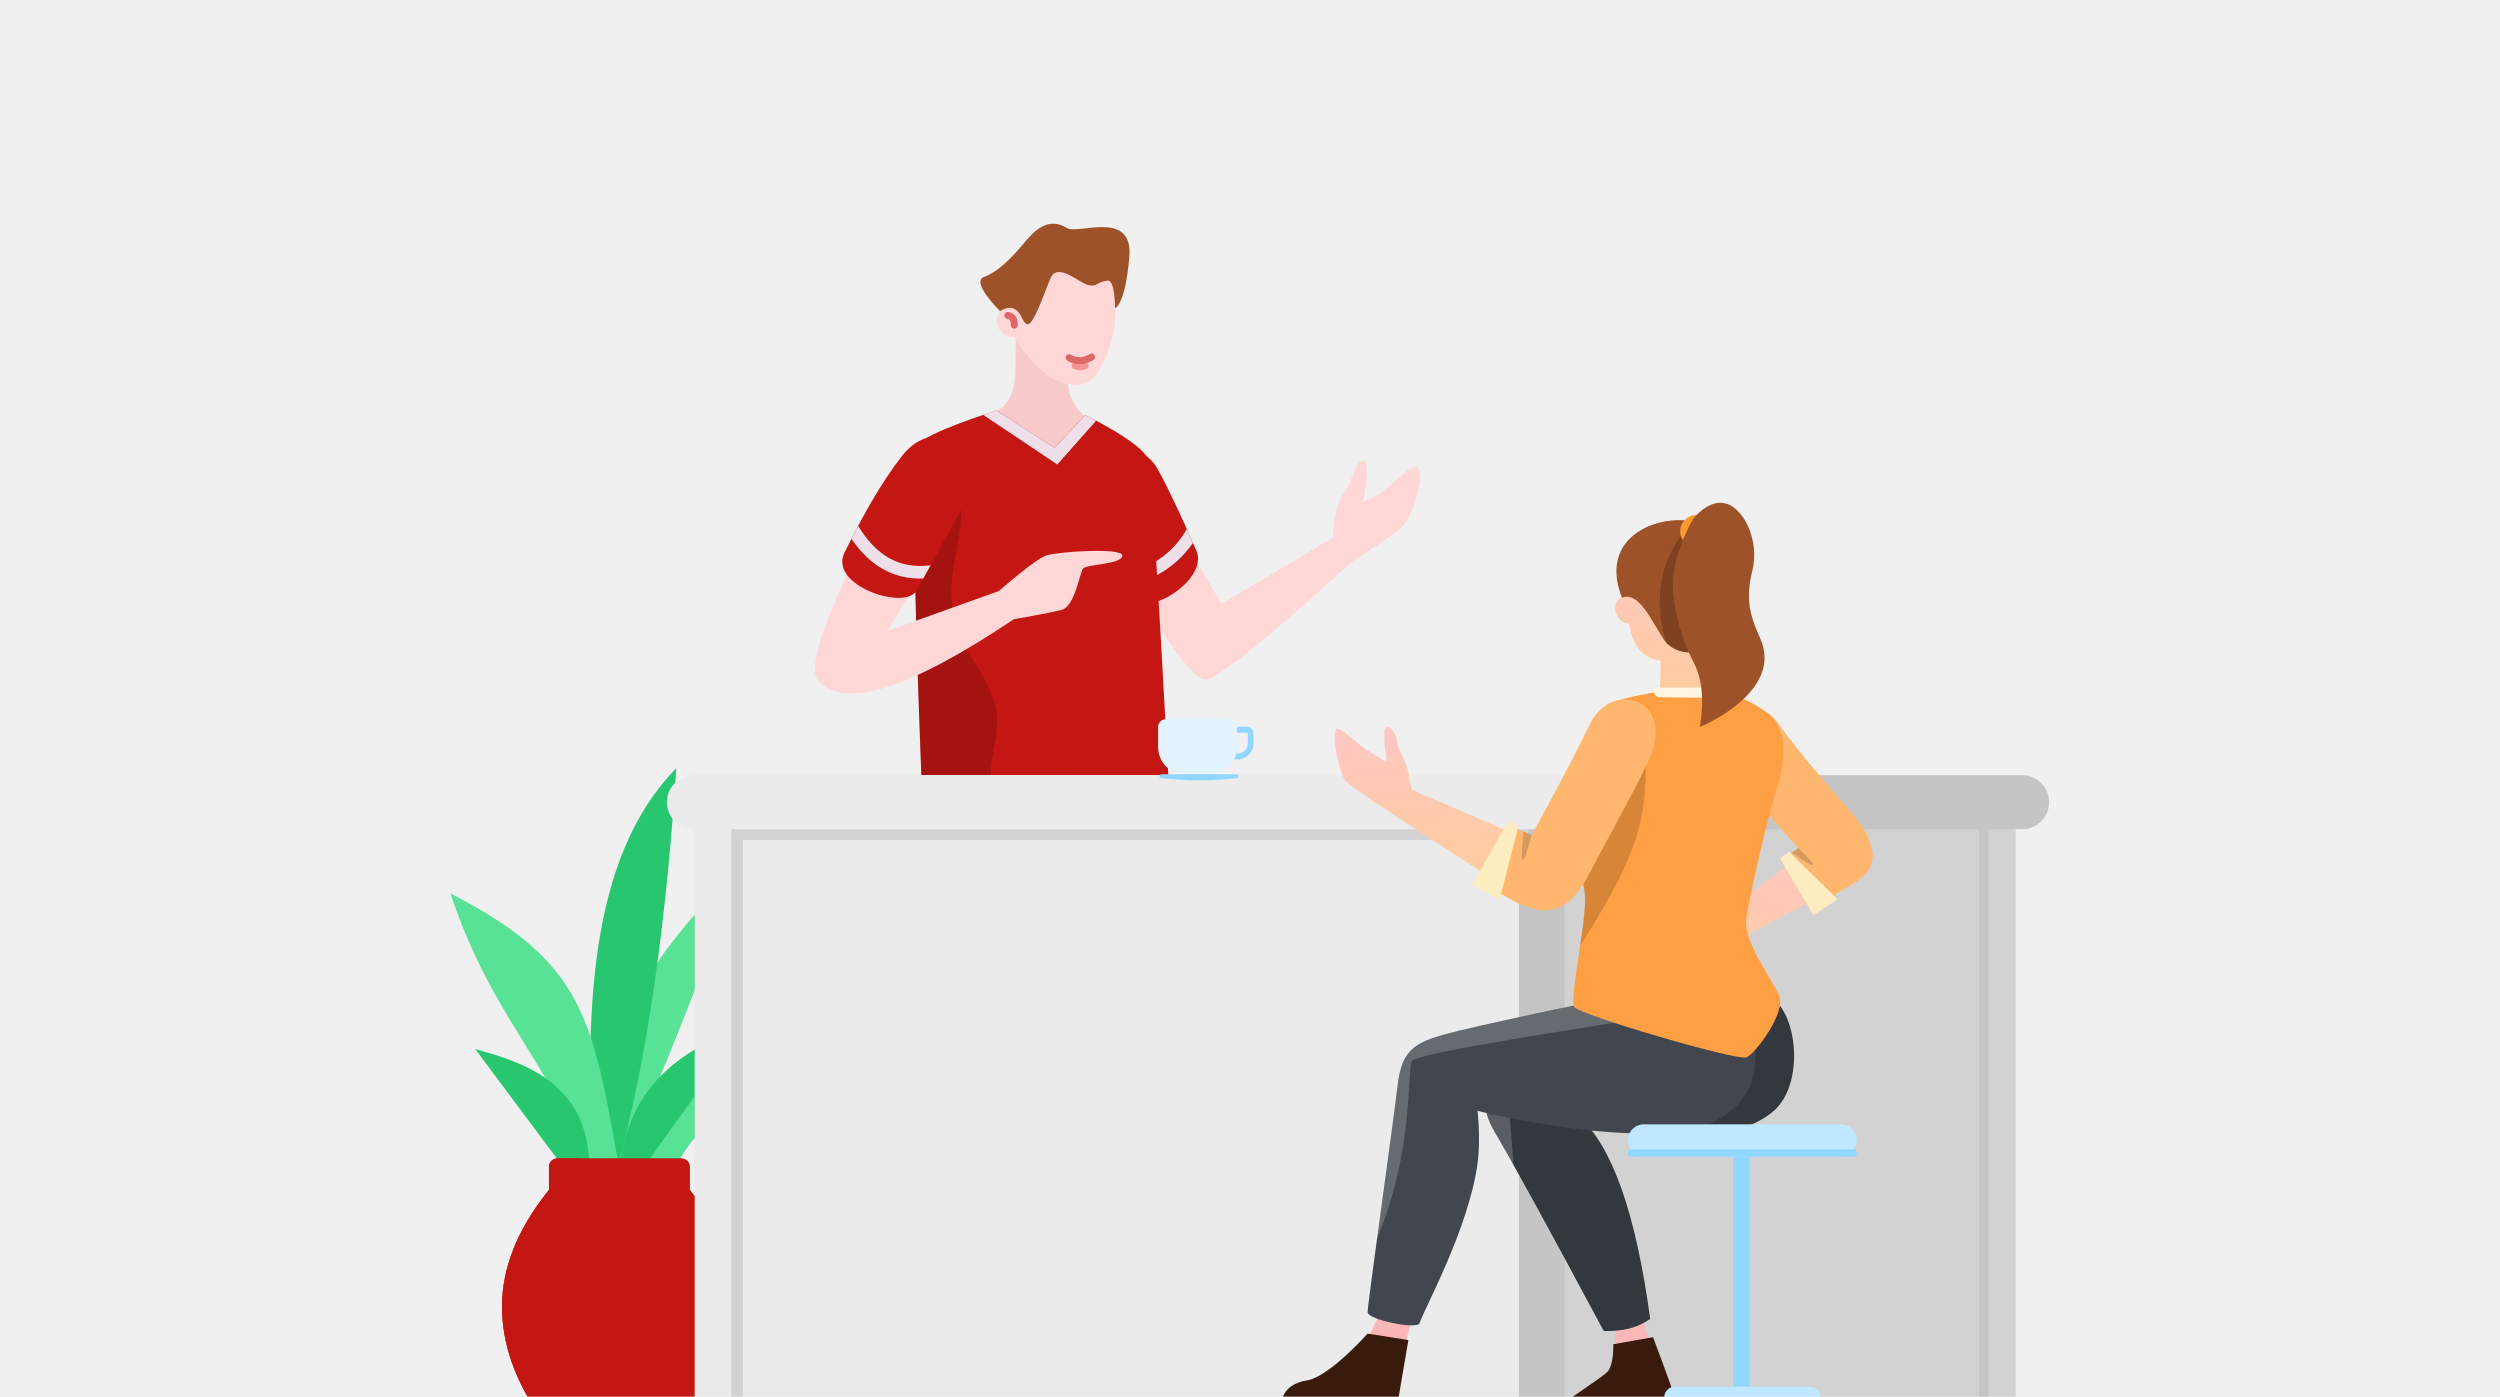
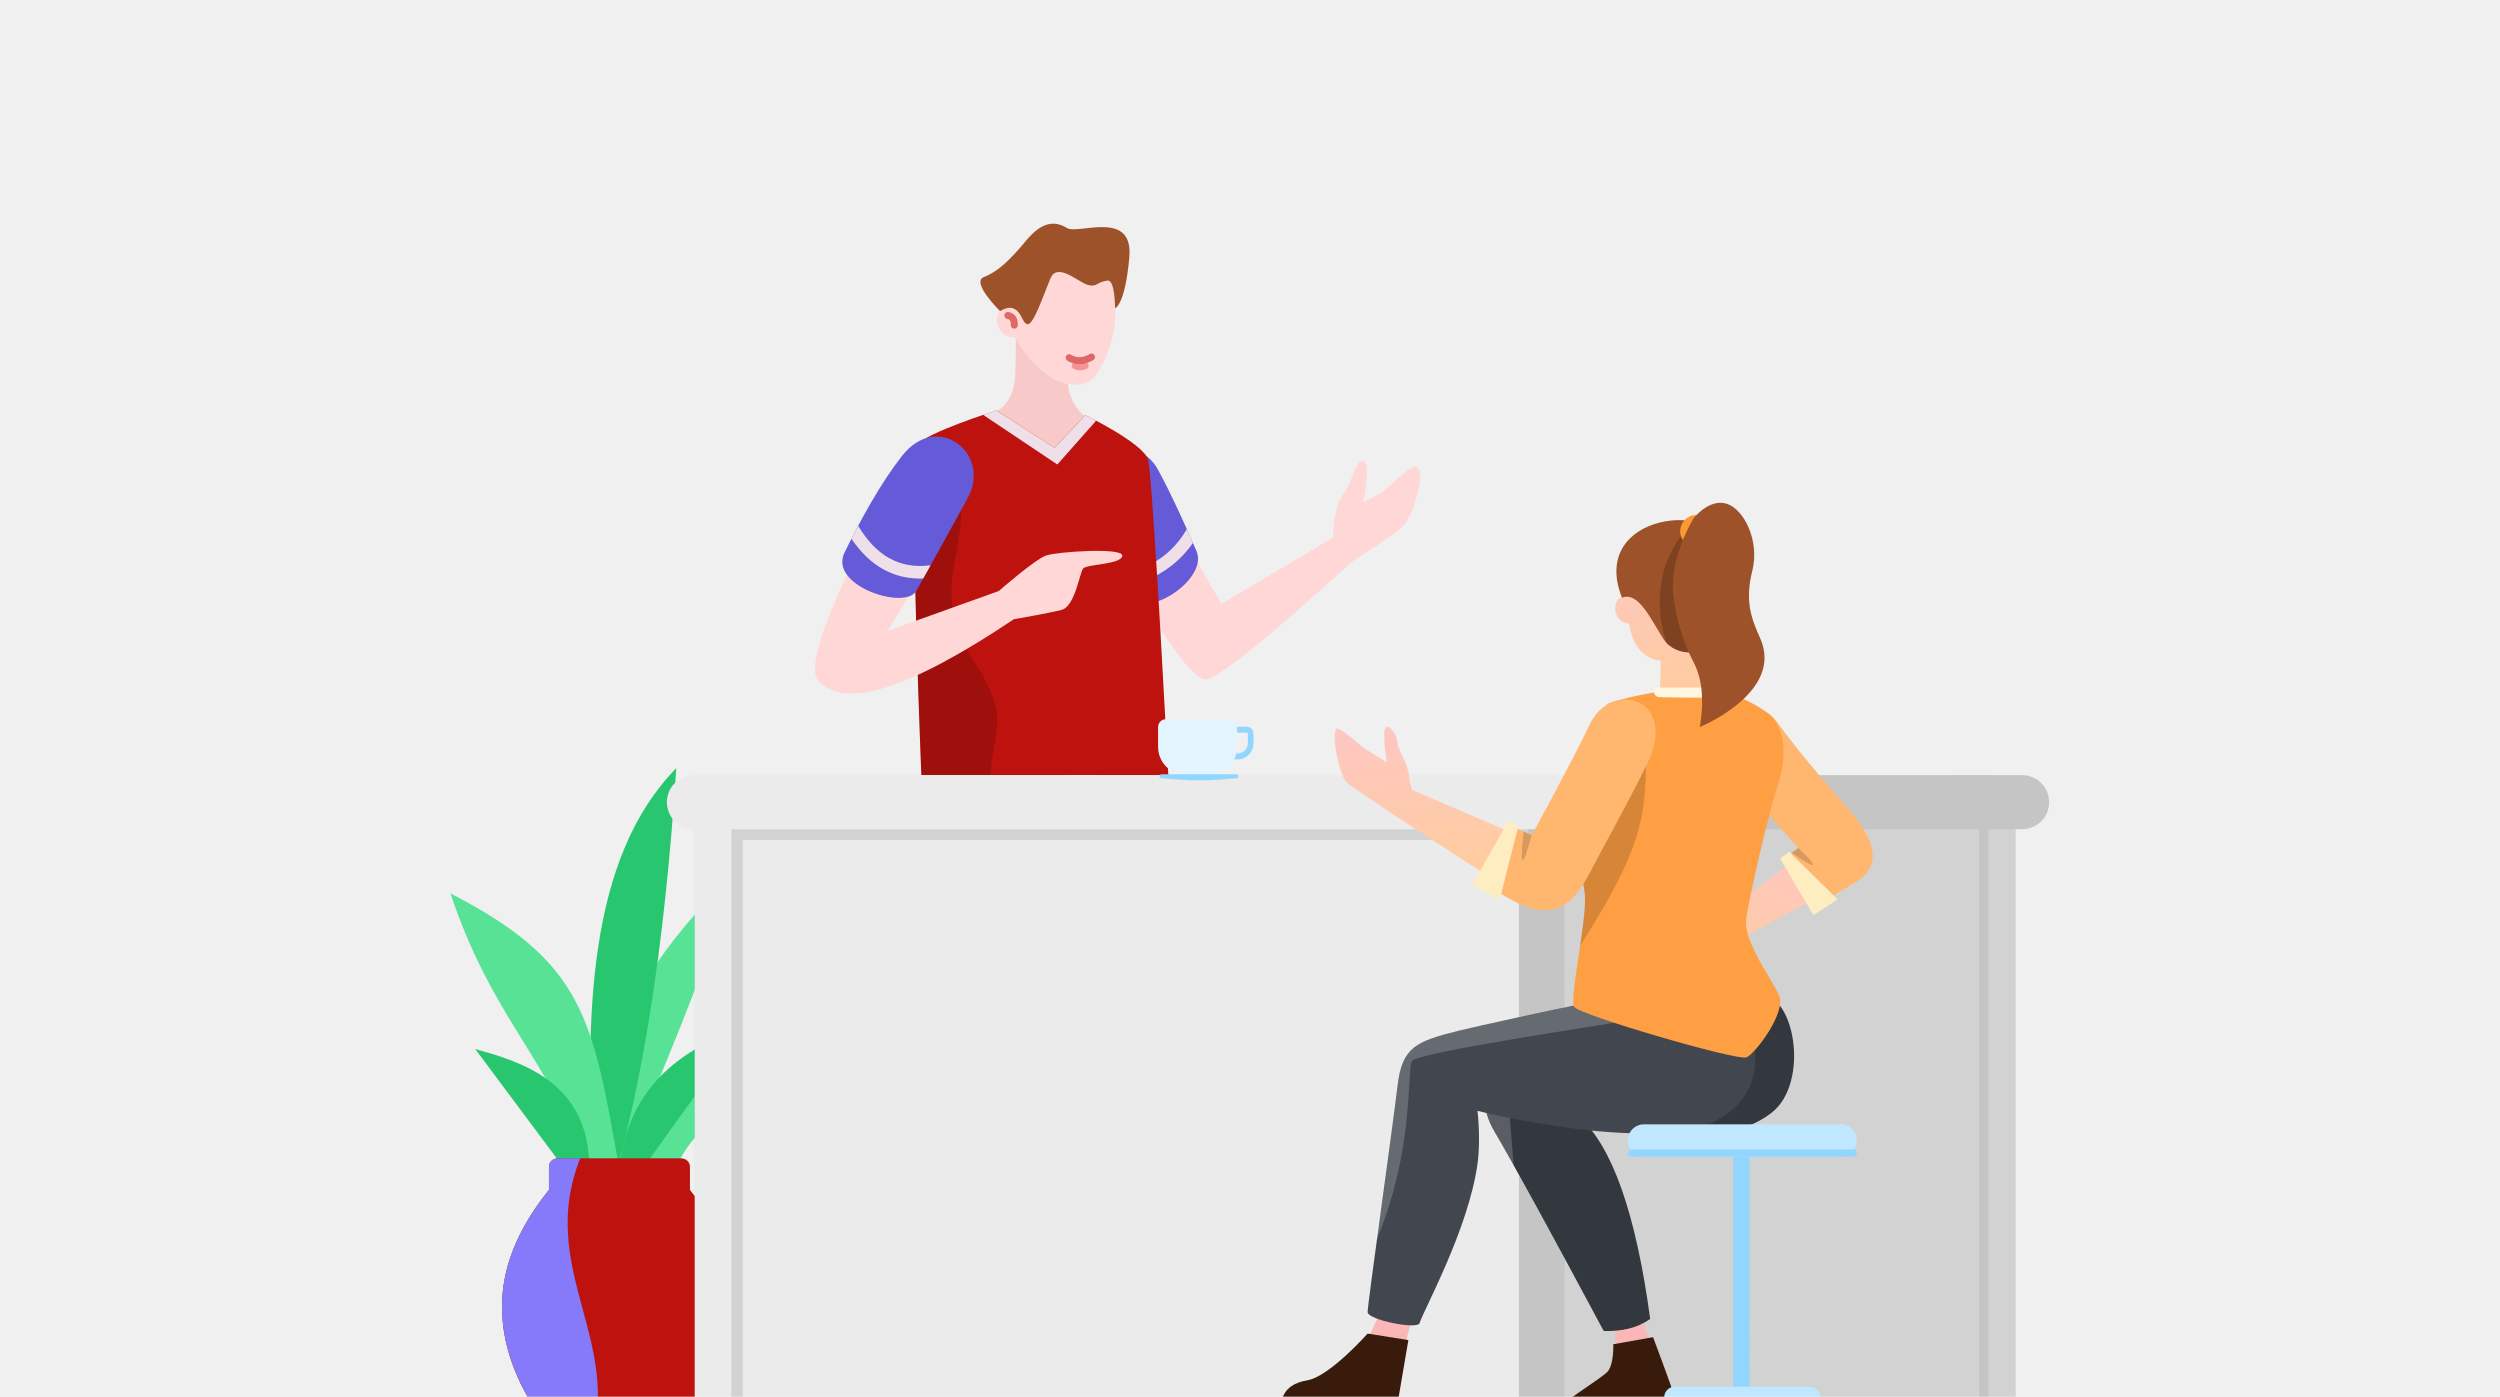
<svg xmlns="http://www.w3.org/2000/svg" xmlns:xlink="http://www.w3.org/1999/xlink" width="358px" height="200px" viewBox="0 0 358 200" version="1.1">
  <defs>
    <path d="M6,0 L352,0 C355.314,-6.08718376e-16 358,2.686 358,6 L358,200 L358,200 L0,200 L0,6 C-4.05812251e-16,2.686 2.686,6.08718376e-16 6,0 Z" id="path-1" />
    <path d="M7.952,0.064 L25.69,0.064 C26.366,0.064 26.914,0.603 26.914,1.268 L26.914,4.578 C31.399,10.144 33.642,15.71 33.642,21.277 C33.642,26.672 31.727,32.066 27.896,37.461 C27.668,37.784 27.293,37.976 26.894,37.976 L6.749,37.976 C6.349,37.976 5.975,37.784 5.746,37.461 C1.915,32.066 0,26.672 0,21.277 C0,15.815 2.159,10.354 6.477,4.893 L6.728,4.578 L6.728,1.268 C6.728,0.603 7.276,0.064 7.952,0.064 Z" id="path-3" />
    <linearGradient x1="37.551%" y1="102.348%" x2="37.551%" y2="13.407%" id="linearGradient-5">
      <stop stop-color="#752E73" offset="0%" />
      <stop stop-color="#222735" offset="100%" />
    </linearGradient>
    <linearGradient x1="49.141%" y1="69.518%" x2="51.897%" y2="4.78%" id="linearGradient-6">
      <stop stop-color="#752E73" offset="0%" />
      <stop stop-color="#222735" offset="100%" />
    </linearGradient>
    <linearGradient x1="46.146%" y1="-28.186%" x2="50%" y2="91.05%" id="linearGradient-7">
      <stop stop-color="#FDC6C6" offset="0%" />
      <stop stop-color="#FFCCA1" offset="100%" />
    </linearGradient>
    <linearGradient x1="46.571%" y1="-28.186%" x2="50%" y2="91.05%" id="linearGradient-8">
      <stop stop-color="#FDC6C6" offset="0%" />
      <stop stop-color="#FAB2B2" offset="100%" />
    </linearGradient>
    <linearGradient x1="45.662%" y1="-28.186%" x2="50%" y2="91.05%" id="linearGradient-9">
      <stop stop-color="#FDC6C6" offset="0%" />
      <stop stop-color="#FAB2B2" offset="100%" />
    </linearGradient>
    <linearGradient x1="44.189%" y1="-28.186%" x2="50%" y2="91.05%" id="linearGradient-10">
      <stop stop-color="#FDC6C6" offset="0%" />
      <stop stop-color="#FFCCA1" offset="100%" />
    </linearGradient>
    <linearGradient x1="42.314%" y1="-8.513%" x2="50%" y2="80.721%" id="linearGradient-11">
      <stop stop-color="#FDC6C6" offset="0%" />
      <stop stop-color="#FFCCA1" offset="100%" />
    </linearGradient>
  </defs>
  <g id="📝-Pages-New" stroke="none" stroke-width="1" fill="none" fill-rule="evenodd">
    <g id="Knowledge-Base" transform="translate(-670, -445)">
      <g id="Illustration" transform="translate(670, 445)">
        <mask id="mask-2" fill="white">
          <use xlink:href="#path-1" />
        </mask>
        <g id="Mask" />
        <g id="Coffe-Break" mask="url(#mask-2)">
          <g transform="translate(64, 32)">
            <g id="Group-79" transform="translate(0.5, 78)">
              <g id="Group-86">
                <path d="M23.979,58.234 C30.346,43.991 36.13,29.363 41.424,14.412 C29.228,25.78 19.744,39.63 21.095,58.234 L23.979,58.234 Z" id="Path-113" fill="#57E295" />
                <path d="M20.586,59.721 C19.079,35.435 19.718,12.88 32.347,0 C30.605,26.665 27.346,45.45 23.219,59.721 L20.586,59.721 Z" id="Rectangle" fill="#28C76F" />
                <path d="M20.007,57.192 C12.951,40.221 5.861,35.356 2.45563569e-14,17.935 C19.181,27.771 20.383,35.893 24.148,57.192 L20.007,57.192 Z" id="Path-112" fill="#57E295" />
                <path d="M16.209,57.192 L3.551,40.221 C9.665,41.944 19.883,44.735 19.883,57.192 L16.209,57.192 Z" id="Path-114" fill="#28C76F" />
                <path d="M28.048,57.192 L32.271,57.192 C34.954,51.651 38.735,47.837 47.884,52.461 C41.887,43.427 29.583,40.694 28.048,57.192 Z" id="Path-116" fill="#57E295" />
                <path d="M24.164,57.192 L27.675,57.192 C34.12,48.078 36.891,44.106 43.56,36.323 C34.774,39.62 25.756,44.106 24.164,57.192 Z" id="Path-117" fill="#28C76F" />
              </g>
              <g id="Group-85" transform="translate(7.384615, 55.8125)">
                <mask id="mask-4" fill="white">
                  <use xlink:href="#path-3" />
                </mask>
-                 <use id="Rectangle" fill="#c41713" xlink:href="#path-3" />
-                 <path d="M-4.282,-0.978 L11.622,-0.978 C4.008,16.458 19.027,26.784 11.622,44.155 L-4.282,44.155 L-4.282,-0.978 Z" id="Rectangle" fill="#c41713" mask="url(#mask-4)" />
+                 <use id="Rectangle" fill="#bd120d" xlink:href="#path-3" />
+                 <path d="M-4.282,-0.978 L11.622,-0.978 C4.008,16.458 19.027,26.784 11.622,44.155 L-4.282,44.155 L-4.282,-0.978 Z" id="Rectangle" fill="#857AF9" mask="url(#mask-4)" />
              </g>
            </g>
            <g id="Men4.4" transform="translate(52.5, 0)">
              <g id="LArm" transform="translate(39.53239, 32.45842)">
                <path d="M34.851,12.517 C34.851,12.517 34.789,8.585 36.36,6.26 C37.931,3.936 37.993,1.467 39.182,1.548 C40.371,1.628 39.193,7.367 39.193,7.367 C39.193,7.367 40.702,6.797 41.785,6.075 C42.869,5.353 46.155,1.794 46.923,2.424 C48.225,3.499 46.128,9.561 44.985,10.773 C43.84,11.985 37.58,15.972 37.58,15.972 C25.106,27.306 18.09,32.93 16.529,32.844 C14.969,32.757 11.469,28.182 6.03,19.117 L14.5,14.377 L18.87,22.02 L34.851,12.517 Z" id="Path" fill="#FFD7D7" />
-                 <path d="M0.935,10.367 C2.142,13.139 3.819,17 5.459,20.65 C7.31,24.768 17.13,18.686 15.299,14.44 C13.653,10.622 11.607,6.113 9.772,2.758 C6.415,-3.373 -2.972,1.401 0.935,10.367 Z" id="Path" fill="#c41713" />
+                 <path d="M0.935,10.367 C2.142,13.139 3.819,17 5.459,20.65 C7.31,24.768 17.13,18.686 15.299,14.44 C13.653,10.622 11.607,6.113 9.772,2.758 C6.415,-3.373 -2.972,1.401 0.935,10.367 Z" id="Path" fill="#655AD7" />
                <path d="M13.919,11.298 C14.22,11.969 14.514,12.635 14.799,13.286 C12.351,16.831 8.664,18.914 4.941,19.493 L4.179,17.779 L4.179,17.779 C7.749,17.375 11.548,15.338 13.795,11.513 L13.919,11.298 Z" id="Path" fill="#EEDFE8" />
              </g>
              <g id="Head" transform="translate(23.19555, 0)">
                <path d="M2.51,27.061 C2.51,27.061 5.606,26.341 5.713,21.317 C5.821,16.293 5.745,14.579 5.745,14.579 L13.084,14.457 C13.084,14.457 13.158,20.056 13.159,22.081 C13.162,26.49 16.468,28.196 16.468,28.196 C16.468,28.196 16.193,32.501 10.015,32.845 C5.191,33.115 2.51,27.061 2.51,27.061 Z" id="Path" fill="#F8C9C9" />
                <g id="Head1" transform="translate(0.3051, 0)">
                  <path d="M4.766,12.039 C1.725,11.923 2.221,16.333 5.381,16.327 C5.381,16.327 8.776,23.09 14.107,23.107 C16.675,23.116 17.514,20.85 18.284,19.26 C19.054,17.669 19.619,15.29 19.666,13.833 C19.716,12.28 19.722,7.177 19.722,7.177 L11.847,3.567 L4.648,7.171 L4.766,12.039 Z" id="Path" fill="#FFD7D7" />
                  <path d="M13.974,20.446 C14.454,20.645 14.987,20.527 15.385,20.297" id="Path" stroke="#F49494" stroke-linecap="round" transform="translate(14.67981, 20.42227) rotate(6) translate(-14.67981, -20.42227) " />
                  <path d="M0.912,7.661 C2.867,6.926 4.621,5.252 6.956,2.433 C9.29,-0.385 11.171,-0.348 12.78,0.649 C14.389,1.646 22.331,-2.081 21.718,4.851 C21.104,11.789 19.672,12.135 19.672,12.135 C19.672,12.135 19.686,8.054 18.616,8.177 C17.039,8.358 17.109,9.172 15.774,8.804 C14.439,8.436 11.416,5.487 10.42,7.871 C9.425,10.254 7.984,14.567 7.142,14.423 C6.3,14.274 6.394,12.615 5.024,12.135 C4.25,11.864 3.212,12.553 3.212,12.553 C3.212,12.553 -1.044,8.392 0.912,7.661 Z" id="Path" fill="#9E5229" />
                  <path d="M13.166,18.804 C13.166,18.804 14.24,20.132 16.281,19.541" id="Path" stroke="#DE6767" stroke-linecap="round" transform="translate(14.72367, 19.24829) rotate(-15) translate(-14.72367, -19.24829) " />
                  <path d="M5.072,14.632 C5.262,13.95 5.176,13.354 4.492,13.08" id="Path-8" stroke="#DE6767" stroke-linecap="round" transform="translate(4.82592, 13.85597) rotate(-13) translate(-4.82592, -13.85597) " />
                </g>
              </g>
              <g id="LLeg" transform="translate(27.37547, 68.80551)">
                <path d="M0,0 C0,0 5.19,56.278 5.351,60.191 C5.513,64.103 3.685,70.854 3.72,78.172 C3.756,85.49 3.745,102.601 4.388,109.221 C4.803,113.501 15.14,113.033 15.837,109.46 C16.972,103.636 20.649,64.913 20.7,57.924 C20.752,50.935 21.193,0.673 21.193,0.673 L0,0 Z" id="Path" fill="url(#linearGradient-5)" />
                <path d="M8.253,61.942 L8.265,62.082 C8.438,64.467 6.933,72.317 3.751,85.63 L3.72,78.172 L3.72,78.172 C3.685,70.985 5.448,64.344 5.358,60.403 L5.351,60.191 C5.297,58.872 4.672,51.607 3.866,42.552 L4.242,43.878 C6.449,51.733 7.786,57.755 8.253,61.942 Z" id="Path" fill-opacity="0.192" fill="#FFFFFF" />
                <ellipse id="Oval" fill-opacity="0.192" fill="#FFFFFF" transform="translate(17.34076, 60.86724) rotate(3) translate(-17.34076, -60.86724) " cx="17.341" cy="60.867" rx="2.549" ry="4.328" />
              </g>
              <g id="RLeg" transform="translate(7.802445, 68.52333)">
                <path d="M10.037,0.739 C10.037,0.739 6.427,39.354 6.476,46.749 C6.525,54.144 7.587,57.391 6.075,62.696 C4.564,68.001 3.182,103.97 3.274,108.797 C3.365,113.548 14.102,113.271 14.453,110.012 C15.125,103.778 21.595,66.25 22.372,59.968 C23.148,53.686 32.747,0.206 32.747,0.206 L10.037,0.739 Z" id="Path" fill="url(#linearGradient-6)" />
                <path d="M13.057,26.948 L12.375,29.399 C10.378,36.632 8.535,44.281 9.018,55.208 L9.041,55.707 C9.16,58.074 7.644,71.811 4.492,96.918 L4.192,98.682 C3.883,100.482 3.608,102.018 3.367,103.289 L3.435,101.066 C3.837,88.792 4.918,66.758 6.075,62.696 C7.587,57.391 6.525,54.144 6.476,46.749 C6.441,41.573 8.2,21.098 9.259,9.28 L10.037,0.739 L14.756,0.629 L14.768,1.944 C14.851,14.085 14.281,22.42 13.057,26.948 L13.057,26.948 Z" id="Path" fill-opacity="0.192" fill="#FFFFFF" />
                <ellipse id="Oval" fill-opacity="0.192" fill="#FFFFFF" transform="translate(18.20958, 60.51244) rotate(5) translate(-18.20958, -60.51244) " cx="18.21" cy="60.512" rx="2.913" ry="4.689" />
              </g>
              <g id="Body" transform="translate(14.0444, 26.79107)">
-                 <path d="M24.867,0.656 C24.867,0.656 33.142,4.662 33.85,7.012 C34.559,9.361 36.932,55.454 36.932,55.454 C25.256,60.793 13.47,61.259 1.561,56.369 C1.561,56.369 -0.547,7.123 0.819,4.948 C1.923,3.186 12.145,0 12.145,0 L20.468,5.345 L24.867,0.656 Z" id="Path" fill="#c41713" />
+                 <path d="M24.867,0.656 C24.867,0.656 33.142,4.662 33.85,7.012 C34.559,9.361 36.932,55.454 36.932,55.454 C25.256,60.793 13.47,61.259 1.561,56.369 C1.561,56.369 -0.547,7.123 0.819,4.948 C1.923,3.186 12.145,0 12.145,0 L20.468,5.345 L24.867,0.656 Z" id="Path" fill="#bd120d" />
                <path d="M6.863,12.489 C7.399,13.435 7.123,16.711 6.033,22.319 C5.105,27.097 6.166,32.039 8.968,36.026 L9.125,36.246 C10.073,37.553 10.946,39.272 11.745,41.406 C13.723,46.685 9.103,51.078 12.743,59.405 C9.028,58.912 5.3,57.904 1.561,56.369 L1.338,50.873 C0.944,40.74 0.181,19.275 0.396,9.682 L0.88,9.772 C4.205,10.414 6.199,11.319 6.863,12.489 Z" id="Path" fill-opacity="0.16" fill="#000000" />
                <path d="M12.145,0 L20.468,5.345 L24.867,0.656 L25.496,0.97 C25.747,1.098 26.063,1.261 26.423,1.451 L20.865,7.728 L10.237,0.613 L11.034,0.35 C11.713,0.129 12.145,0 12.145,0 Z" id="Path" fill="#EEDFE8" />
              </g>
              <g id="RArm" transform="translate(0, 30.39757)">
                <path d="M26.528,22.236 C26.528,22.236 31.739,17.668 33.335,17.138 C34.93,16.608 44.273,15.971 44.214,17.169 C44.147,18.452 39.129,18.379 38.609,19.01 C38.089,19.641 37.45,24.472 35.485,24.956 C33.523,25.441 28.683,26.276 28.683,26.276 C13.598,36.383 4.25,39.291 0.641,34.997 C-0.799,33.285 1.296,26.772 6.924,15.456 L18.268,15.456 L10.613,27.949 L26.528,22.236 Z" id="Path" fill="#FFD7D7" />
-                 <path d="M12.665,2.894 C9.631,6.768 6.759,11.971 4.426,16.76 C2.138,21.458 13.117,25.054 14.716,22.211 C17.367,17.495 21.535,9.961 22.184,8.71 C25.391,2.53 17.751,-3.601 12.665,2.894 Z" id="Path" fill="#c41713" />
+                 <path d="M12.665,2.894 C9.631,6.768 6.759,11.971 4.426,16.76 C2.138,21.458 13.117,25.054 14.716,22.211 C17.367,17.495 21.535,9.961 22.184,8.71 C25.391,2.53 17.751,-3.601 12.665,2.894 Z" id="Path" fill="#655AD7" />
                <path d="M16.517,18.58 L16.764,18.551 L15.706,20.445 L15.706,20.445 C11.435,20.594 8.059,18.627 5.423,14.755 C5.737,14.138 6.058,13.518 6.387,12.898 C8.945,17.131 12.188,19.045 16.517,18.58 L16.517,18.58 Z" id="Path" fill="#EEDFE8" />
              </g>
            </g>
            <g id="Group-26" transform="translate(31, 79)">
              <g id="Group-25" transform="translate(4.5, 0)">
                <polygon id="Rectangle" fill="#91D6FF" points="53.09 2.583 61.811 2.583 61.811 78.571 53.09 78.571" />
                <polygon id="Rectangle" fill="#E3F4FF" points="53.09 -2.427296e-13 58.323 -2.427296e-13 58.323 78.571 53.09 78.571" />
                <polygon id="Rectangle" fill="#D2D2D2" points="2.39646776e-14 2.583 43.171 2.583 43.171 17.176 8.721 17.176 8.721 102.656 0 102.656" />
                <polygon id="Rectangle" fill="#EBEBEB" points="9.80718986e-14 2.583 5.233 2.583 5.233 102.656 8.81955466e-14 102.656" />
              </g>
              <g id="Group-25" transform="translate(0.5, 0)">
                <polygon id="Rectangle" fill="#D2D2D2" points="184.451 2.583 193.148 2.583 193.148 102.656 184.451 102.656" />
                <polygon id="Rectangle" fill="#C5C5C5" points="184.02 -2.427296e-13 189.238 -2.427296e-13 189.238 102.656 184.02 102.656" />
                <polygon id="Rectangle" fill="#D2D2D2" points="123.317 2.583 187.933 2.583 187.933 102.318 132.014 102.656 123.317 102.656" />
                <polygon id="Rectangle" fill="#EBEBEB" points="10.871 -1.91433929e-13 124.622 -2.75266377e-13 124.622 102.783 10.871 102.783" />
                <polygon id="Rectangle" fill="#C5C5C5" points="122.013 2.583 127.231 2.583 127.231 102.783 122.013 102.783" />
                <polygon id="Rectangle" fill="#C5C5C5" points="123.317 2.583 128.535 2.583 128.535 102.656 123.317 102.656" />
                <path d="M128.951,0 L194.06,0 C196.2,6.21655142e-15 197.934,1.734 197.934,3.874 C197.934,6.014 196.2,7.748 194.06,7.748 L128.951,7.748 C126.812,7.748 125.077,6.014 125.077,3.874 C125.077,1.734 126.812,3.93032193e-16 128.951,0 Z" id="Rectangle" fill="#C5C5C5" />
                <polygon id="Rectangle" fill="#D2D2D2" points="9.566 1.55 123.317 1.55 123.317 9.298 9.566 9.298" />
                <path d="M3.874,0 L129.009,0 C131.149,1.32702242e-14 132.883,1.734 132.883,3.874 C132.883,6.014 131.149,7.748 129.009,7.748 L3.874,7.748 C1.734,7.748 2.62021462e-16,6.014 0,3.874 C-2.62021462e-16,1.734 1.734,-5.10570166e-17 3.874,0 Z" id="Rectangle" fill="#EBEBEB" />
              </g>
            </g>
            <g id="Cup" transform="translate(108.5, 75.5) scale(-1, 1) translate(-108.5, -75.5) translate(101.5, 71)">
              <path d="M3.637,1.073 L0.942,1.073 C0.422,1.073 0,1.514 0,2.057 L0,3.406 C0,4.694 1,5.739 2.233,5.739 L3.637,5.739 C3.86,5.739 4.041,5.55 4.041,5.317 C4.041,5.084 3.86,4.895 3.637,4.895 L2.233,4.895 C1.446,4.895 0.808,4.228 0.808,3.406 L0.808,2.057 C0.808,1.98 0.868,1.917 0.942,1.917 L3.637,1.917 C3.86,1.917 4.041,1.728 4.041,1.495 C4.041,1.262 3.86,1.073 3.637,1.073 Z" id="Path" fill="#91D6FF" />
              <path d="M12.585,0 C13.18,0 13.662,0.504 13.662,1.125 L13.662,3.938 C13.662,5.962 12.199,7.63 10.317,7.85 L10.316,8.438 L5.602,8.438 L5.602,7.838 C3.767,7.572 2.354,5.927 2.354,3.938 L2.354,1.125 C2.354,0.504 2.837,0 3.431,0 L12.585,0 Z" id="Path" fill="#E3F4FF" />
              <path d="M2.435,7.875 L13.18,7.875 C13.336,7.875 13.462,8.001 13.462,8.156 C13.462,8.315 13.339,8.446 13.181,8.457 L9.237,8.731 L9.237,8.731 L6.41,8.731 L2.434,8.457 C2.276,8.446 2.154,8.315 2.154,8.156 C2.154,8.001 2.28,7.875 2.435,7.875 Z" id="Rectangle" fill="#91D6FF" />
            </g>
            <g id="Wom3.8" transform="translate(118.5, 40)">
              <g id="RArm" transform="translate(54.04724, 29.00508)">
                <path d="M10.009,31.176 C10.009,31.176 4.468,36.149 4.85,36.691 C5.233,37.237 8.08,35.784 8.08,35.784 C8.08,35.784 4.75,41.974 5.521,42.398 C6.292,42.823 10.067,41.699 11.176,40.402 C12.286,39.105 13.805,33.282 13.805,33.282 L20.99,22.247 L15.134,19.669 L10.009,31.176 Z" id="Path" fill="url(#linearGradient-7)" transform="translate(12.91097, 31.07939) rotate(28.86647) translate(-12.91097, -31.07939) " />
                <path d="M10.257,8.268 C12.687,11.267 20.972,20.429 20.972,20.429 C20.972,20.429 20.427,20.835 19.336,21.647 L24.655,28.051 C26.919,26.674 28.428,25.761 29.181,25.314 C33.214,22.917 31.671,19.048 28.687,15.518 C26.396,12.806 21.414,7.25 17.908,2.373 C14.421,-2.48 5.542,2.448 10.257,8.268 Z" id="Path" fill="#FFB66F" />
                <path d="M20.972,20.429 C22.527,21.927 23.223,22.735 23.062,22.851 C22.9,22.967 21.882,22.39 20.009,21.12 L20.972,20.429 Z" id="Path-15" fill-opacity="0.16" fill="#000000" />
                <polygon id="Path-76" fill="#FFEDC2" points="19.666 20.977 26.598 27.789 23.132 30.041 18.37 21.949" />
              </g>
              <g id="LLeg" transform="translate(52.23785, 101.9409) scale(-1, 1) translate(-52.23785, -101.9409) translate(29.73785, 70.4409)">
                <path d="M24.653,41.222 L28.375,53.311 L22.119,53.594 C22.119,53.594 23.001,49.459 21.742,45.583 C20.732,42.471 19.908,40.918 19.908,40.918 L24.653,41.222 Z" id="Path" fill="url(#linearGradient-8)" transform="translate(24.14153, 47.25597) scale(-1, 1) translate(-24.14153, -47.25597) " />
                <path d="M26.571,50.085 C26.571,50.085 26.226,53.146 27.221,54.191 C28.217,55.235 33.607,59.211 34.029,59.966 C34.451,60.72 33.696,61.553 33.696,61.553 C33.696,61.553 27.874,62.061 25.255,60.466 C23.365,59.314 22.022,58.387 22.022,58.387 L21.311,59.905 L18.198,59.229 C18.198,59.229 17.402,56.687 17.905,55.485 C18.407,54.282 20.958,48.681 20.958,48.681 C20.958,48.681 22.829,49.149 26.571,50.085 Z" id="Path" fill="#391B0B" transform="translate(25.94766, 55.1555) rotate(-4) translate(-25.94766, -55.1555) " />
                <path d="M5.425,0.016 C10.131,0.479 33.311,6.045 38.084,7.034 C42.856,8.022 46.891,13.371 43.252,19.564 C40.527,24.198 35.312,33.717 27.609,48.121 C27.537,48.138 27.468,48.169 27.395,48.169 C25.045,48.169 22.949,47.845 20.932,46.427 C22.976,31.324 26.377,21.668 31.136,17.459 C31.136,17.459 12.703,24.142 3.484,16.851 C-1.954,12.55 0.239,-0.494 5.425,0.016 Z" id="Path" fill="#33373E" />
                <path d="M43.252,19.564 C42.513,20.821 41.563,22.495 40.487,24.422 L41.723,8.776 C44.5,11.041 45.886,15.081 43.252,19.564 Z" id="Combined-Shape" fill-opacity="0.192" fill="#FFFFFF" />
              </g>
              <g id="RLeg" transform="translate(34.54793, 100.3871) scale(-1, 1) translate(-34.54793, -100.3871) translate(0.047934, 68.88706)">
                <path d="M53.429,41.881 C53.429,41.881 51.356,51.101 48.658,52.088 C47.619,52.468 55.068,53.553 55.068,53.553 L57.327,44.707 L53.429,41.881 Z" id="Path" fill="url(#linearGradient-9)" transform="translate(52.94289, 47.71694) scale(-1, 1) translate(-52.94289, -47.71694) " />
                <path d="M50.697,49.644 L50.834,61.353 L54.286,61.355 L54.316,58.47 C54.316,58.47 55.405,61.16 57.069,61.315 C58.738,61.47 67.196,61.535 67.196,61.535 C67.196,61.535 67.814,58.833 64.113,57.608 C61.034,56.589 56.609,49.643 56.609,49.643 L50.697,49.644 Z" id="Path" fill="#391B0B" transform="translate(58.96594, 55.58881) rotate(-9) translate(-58.96594, -55.58881) " />
                <path d="M3.051,0.091 C-1.524,9.765 -0.597,16.263 5.832,19.585 C15.158,24.403 39.972,18.186 39.972,18.186 C39.972,18.186 39.473,22.208 39.972,25.795 C41.275,35.163 47.682,46.689 48.265,48.588 C48.559,49.545 55.705,48.131 55.705,46.997 C55.705,45.862 52.059,20.041 51.41,14.541 C50.764,9.041 48.726,8.242 42.773,6.739 C41.406,6.393 23.68,2.369 22.199,2.486 C13.712,3.158 7.329,2.36 3.051,0.091 Z" id="Path" fill="#42474F" />
                <path d="M22.199,2.486 C23.68,2.369 41.406,6.393 42.773,6.739 L43.75,6.989 C48.828,8.315 50.71,9.305 51.364,14.173 L51.54,15.571 C52.076,19.65 53.524,29.241 54.67,37.226 C53.377,34.291 52.307,31.035 51.46,27.457 C49.486,19.118 49.908,12.27 49.378,11.071 C48.847,9.872 22.919,6.044 18.463,5.254 C16.524,4.91 15.43,4.057 15.181,2.695 C17.335,2.756 19.674,2.686 22.199,2.486 Z" id="Path" fill-opacity="0.192" fill="#FFFFFF" />
              </g>
              <g id="Head" transform="translate(48.72965, 1.744522)">
                <path d="M1.48,11.573 C-0.558,11.796 -0.413,15.383 2.067,15.57 C2.574,19.027 4.382,20.675 6.586,20.865 L6.463,26.095 L16.213,26.089 C16.213,26.089 13.467,22.395 13.604,17.337 C13.741,12.279 13.512,7.528 13.512,7.528 L0.885,7.755 L1.48,11.573 Z" id="Path" fill="url(#linearGradient-10)" />
                <path d="M16.433,11.841 C14.06,10.902 12.307,14.947 10.491,17.759 C8.675,20.571 3.971,20.093 3.323,17.759 C0.868,12.647 -1.247,5.697 1.617,5.126 C2.02,-2.262 21.334,-0.518 16.433,11.841 Z" id="Path" fill="#9E5229" transform="translate(8.734338, 10.21501) scale(-1, 1) translate(-8.734338, -10.21501) " />
                <path d="M14.432,2.329 C15.26,3.033 15.788,3.967 15.852,5.126 C18.716,5.697 16.601,12.647 14.146,17.759 C13.543,19.93 9.433,20.495 7.4,18.302 C5.546,12.74 6.338,6.521 10.087,2.331 L10.087,2.331 Z" id="Combined-Shape" fill-opacity="0.199" fill="#000000" />
                <ellipse id="Oval" fill="#FB9934" cx="11.706" cy="2.331" rx="2.328" ry="2.331" />
              </g>
              <g id="Body" transform="translate(41.63287, 26.17953)">
                <path d="M25.254,2.673 C27.429,5.872 31.054,16.731 31.26,19.174 C31.492,21.992 28.475,26.481 28.425,30.56 C28.381,34.64 30.675,44.852 29.986,45.999 C29.302,47.147 6.588,53.781 5.309,53.236 C4.029,52.69 -0.388,46.811 0.621,44.422 C1.636,42.032 5.829,36.612 5.349,33.357 C4.875,30.101 2.12,18.085 0.752,13.995 C-0.61,9.905 -0.156,5.611 2.387,3.852 C3.645,2.981 7.002,0.507 12.98,0.518 C18.959,0.53 25.086,2.425 25.254,2.673 Z" id="Path" fill="#FF9F43" transform="translate(15.63632, 26.89262) scale(-1, 1) translate(-15.63632, -26.89262) " />
                <path d="M1.142,16.551 L11.565,9.041 L11.562,10.414 C11.524,18.883 10.992,23.37 2.145,37.251 L2.35,35.837 C2.638,33.783 2.862,31.86 2.848,30.56 C2.816,27.986 1.604,25.25 0.771,22.872 L1.142,16.551 Z" id="Path" fill-opacity="0.16" fill="#000000" />
                <path d="M12.769,0.284 C12.601,1.201 12.884,1.66 13.618,1.66 C14.72,1.66 22.107,1.904 23.108,1.469 C23.775,1.179 24.008,0.784 23.808,0.284 L12.769,0.284 Z" id="Path-68" fill="#FFF6E1" />
              </g>
              <g id="LArm" transform="translate(8.527888, 27.96918)">
                <path d="M9.009,17.018 C9.009,17.018 2.984,12.995 1.919,12.187 C0.858,11.382 -0.475,5.28 0.351,4.424 C0.75,4.01 3.764,6.797 4.302,7.17 C4.836,7.54 7.57,9.187 7.57,9.187 C7.57,9.187 6.796,4.517 7.462,4.14 C7.955,3.866 8.94,5.068 9.072,6.338 C9.204,7.609 10.574,9.266 10.751,11.194 C10.831,12.036 11.142,13.127 11.142,13.127 L27.861,20.311 L26.112,28.122 L9.009,17.018 Z" id="Path" fill="url(#linearGradient-11)" />
                <path d="M44.895,9.302 C42.586,14.101 38.665,21.117 36.511,25.231 C33.962,30.098 30.925,32.161 24.799,28.549 C24.321,28.267 23.566,27.812 22.532,27.184 L26.324,18.759 C27.651,19.346 28.315,19.639 28.315,19.639 C28.315,19.639 34.181,8.921 36.617,3.775 C39.716,-2.766 49.364,0.016 44.895,9.302 Z" id="Path" fill="#FFB66F" />
                <path d="M28.315,19.639 C27.6,22.159 27.158,23.368 26.989,23.269 C26.82,23.169 26.879,21.779 27.167,19.098 L28.315,19.639 Z" id="Path" fill-opacity="0.16" fill="#000000" />
                <polygon id="Path-75" fill="#FFEDC2" points="26.378 18.387 23.736 28.875 19.806 26.749 24.963 17.57" />
              </g>
              <path d="M67.21,2.22 C67.21,2.22 65.032,-0.621 62.517,0.125 C60.002,0.87 57.726,5.439 58.807,9.733 C59.882,14.028 58.995,16.478 57.691,19.373 C54.188,27.159 66.316,32.103 66.316,32.103 C65.685,28.257 65.983,25.172 67.21,22.85 C69.105,19.262 70.182,14.66 70.182,11.845 C70.182,6.948 67.21,2.22 67.21,2.22 Z" id="Path" fill="#9E5229" transform="translate(63.619, 16.05167) scale(-1, 1) translate(-63.619, -16.05167) " />
            </g>
            <g id="Cafe-Table" transform="translate(166.5, 129)">
              <polygon id="Path" fill="#91D6FF" points="17.699 1.801 17.699 52.702 20.007 52.658 20.041 2.774" />
              <path d="M4.918,0 L33.082,0 C34.361,2.82248679e-15 35.397,1.037 35.397,2.316 C35.397,3.594 34.361,4.631 33.082,4.631 L4.918,4.631 C3.639,4.631 2.603,3.594 2.603,2.316 C2.603,1.037 3.639,2.34918014e-16 4.918,0 Z" id="Rectangle" fill="#BFE7FF" />
              <path d="M3.117,3.602 L34.883,3.602 C35.167,3.602 35.397,3.832 35.397,4.117 C35.397,4.401 35.167,4.631 34.883,4.631 L3.117,4.631 C2.833,4.631 2.603,4.401 2.603,4.117 C2.603,3.832 2.833,3.602 3.117,3.602 Z" id="Rectangle" fill="#91D6FF" />
              <path d="M9.352,37.563 L28.648,37.563 C29.501,37.563 30.192,38.254 30.192,39.107 C30.192,39.959 29.501,40.65 28.648,40.65 L9.352,40.65 C8.499,40.65 7.808,39.959 7.808,39.107 C7.808,38.254 8.499,37.563 9.352,37.563 Z" id="Rectangle" fill="#BFE7FF" />
            </g>
          </g>
        </g>
      </g>
    </g>
  </g>
</svg>
